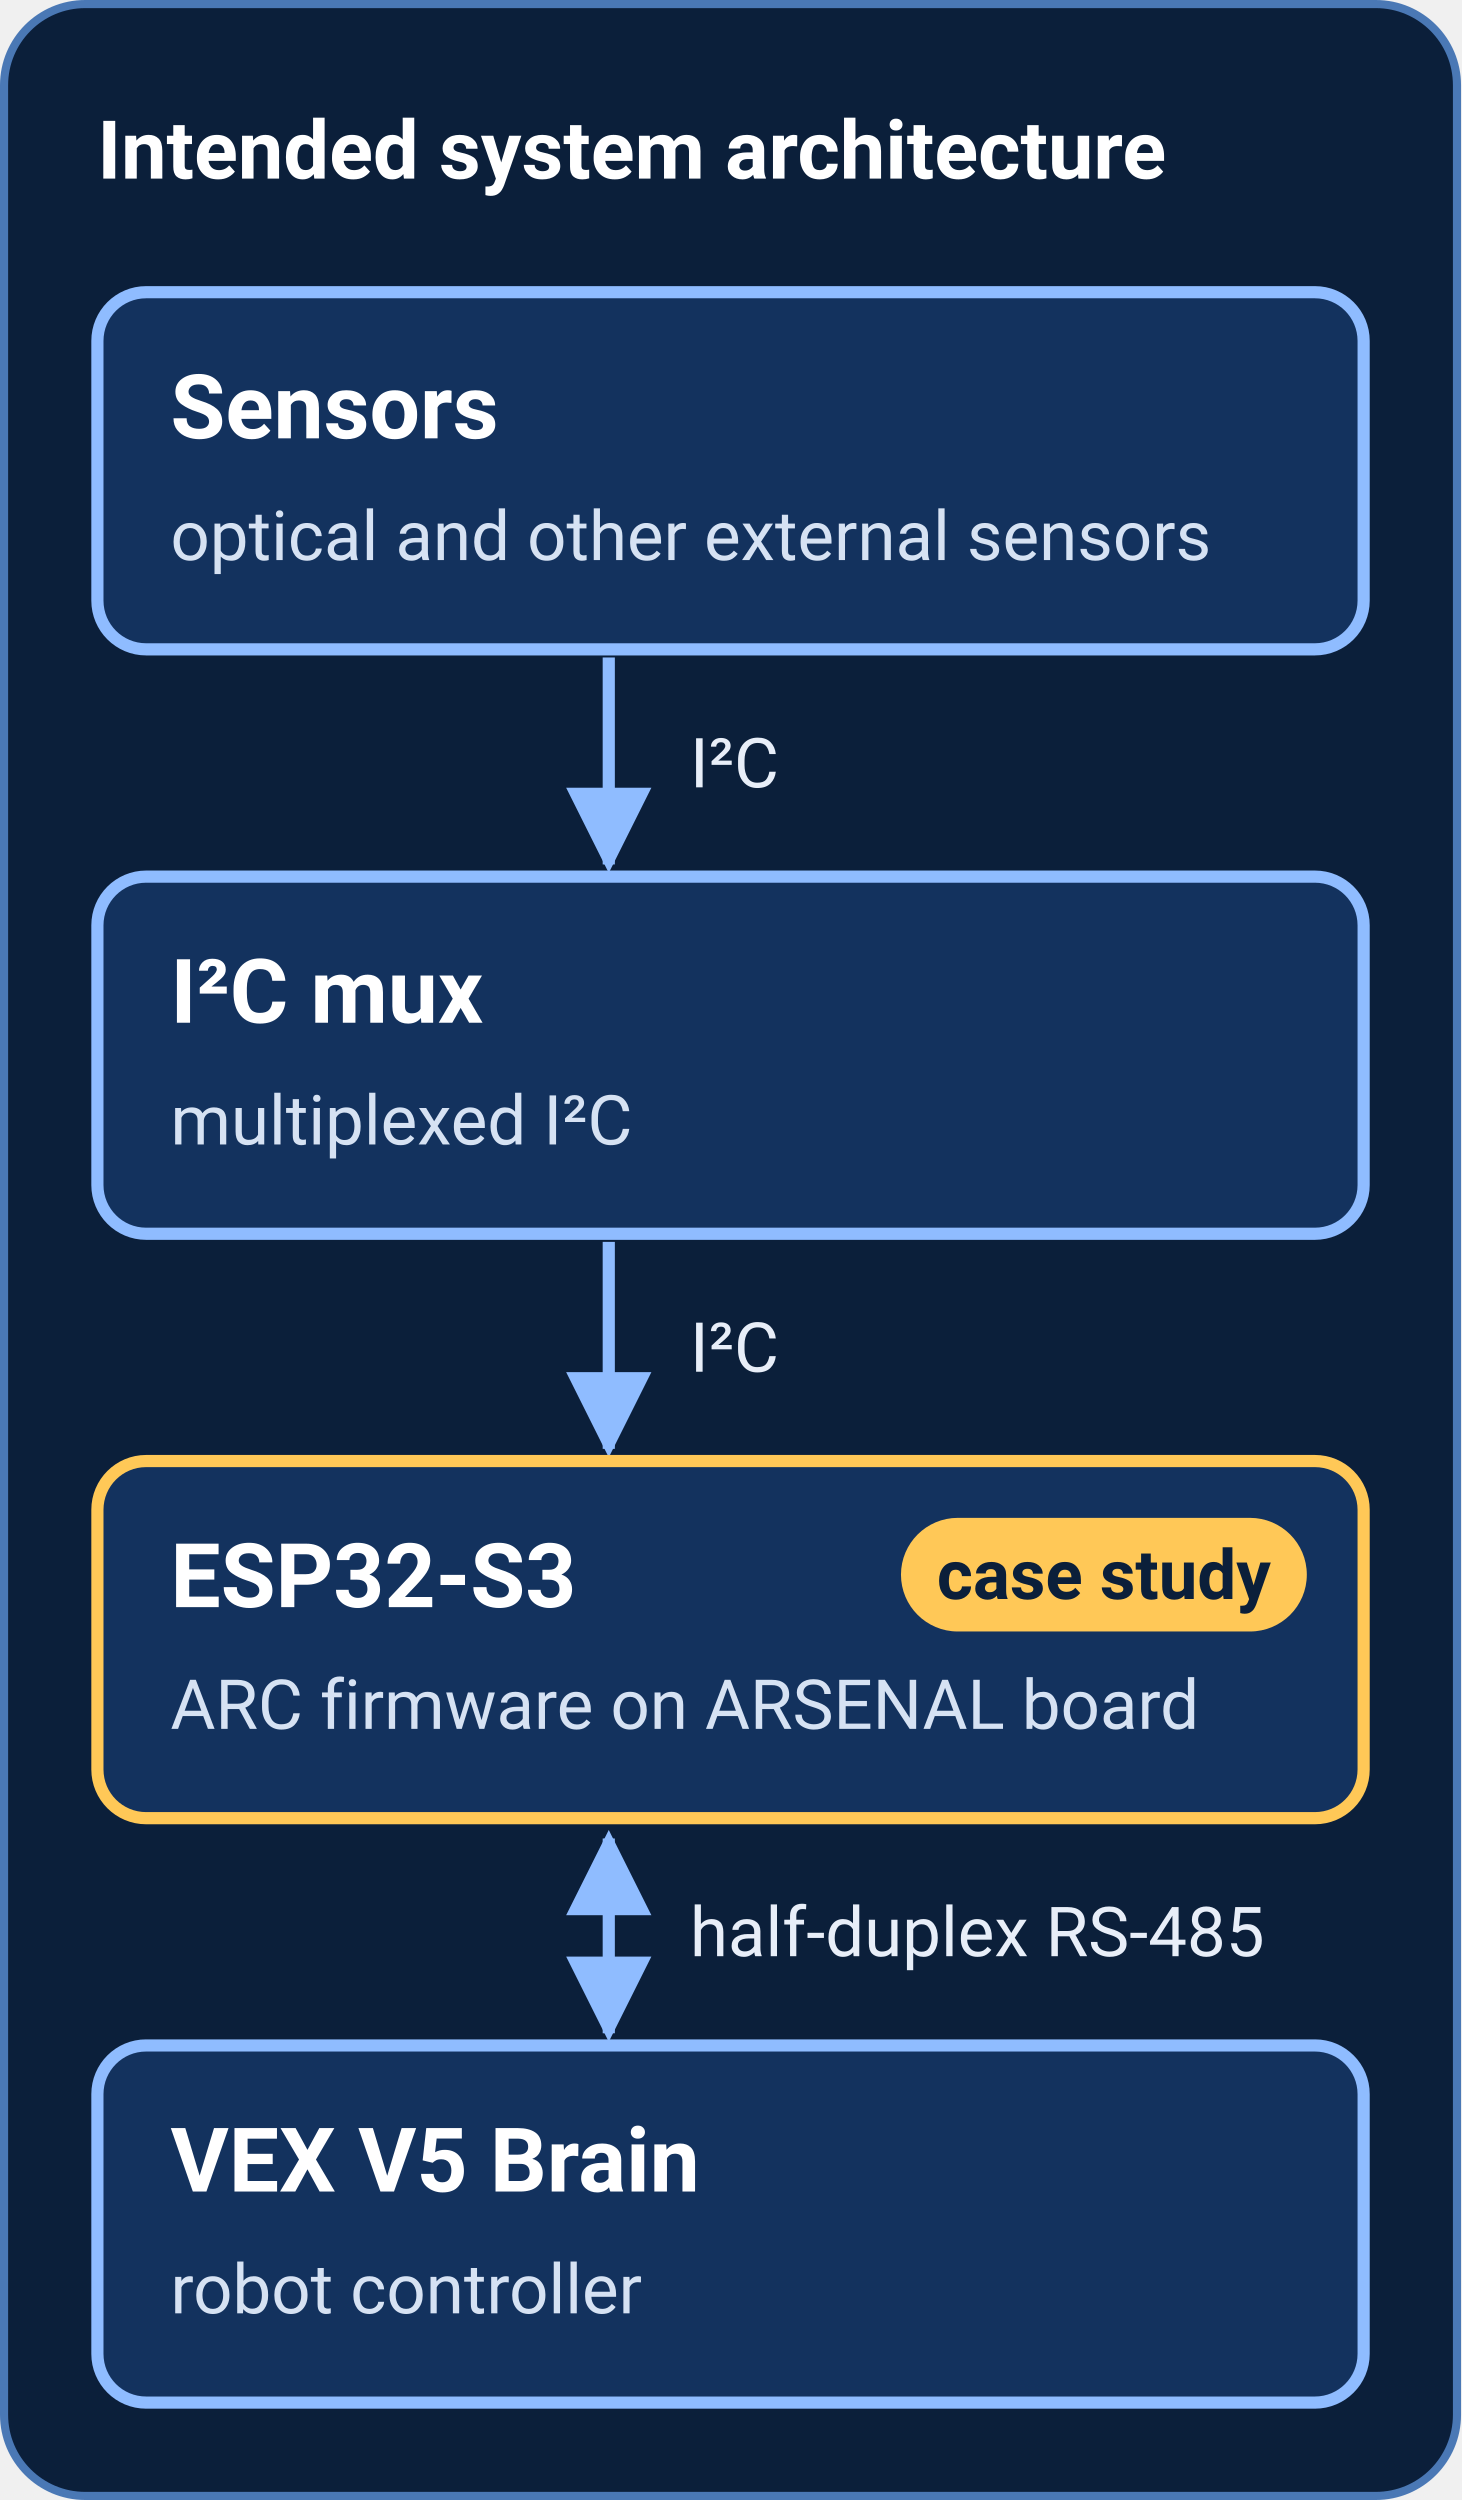
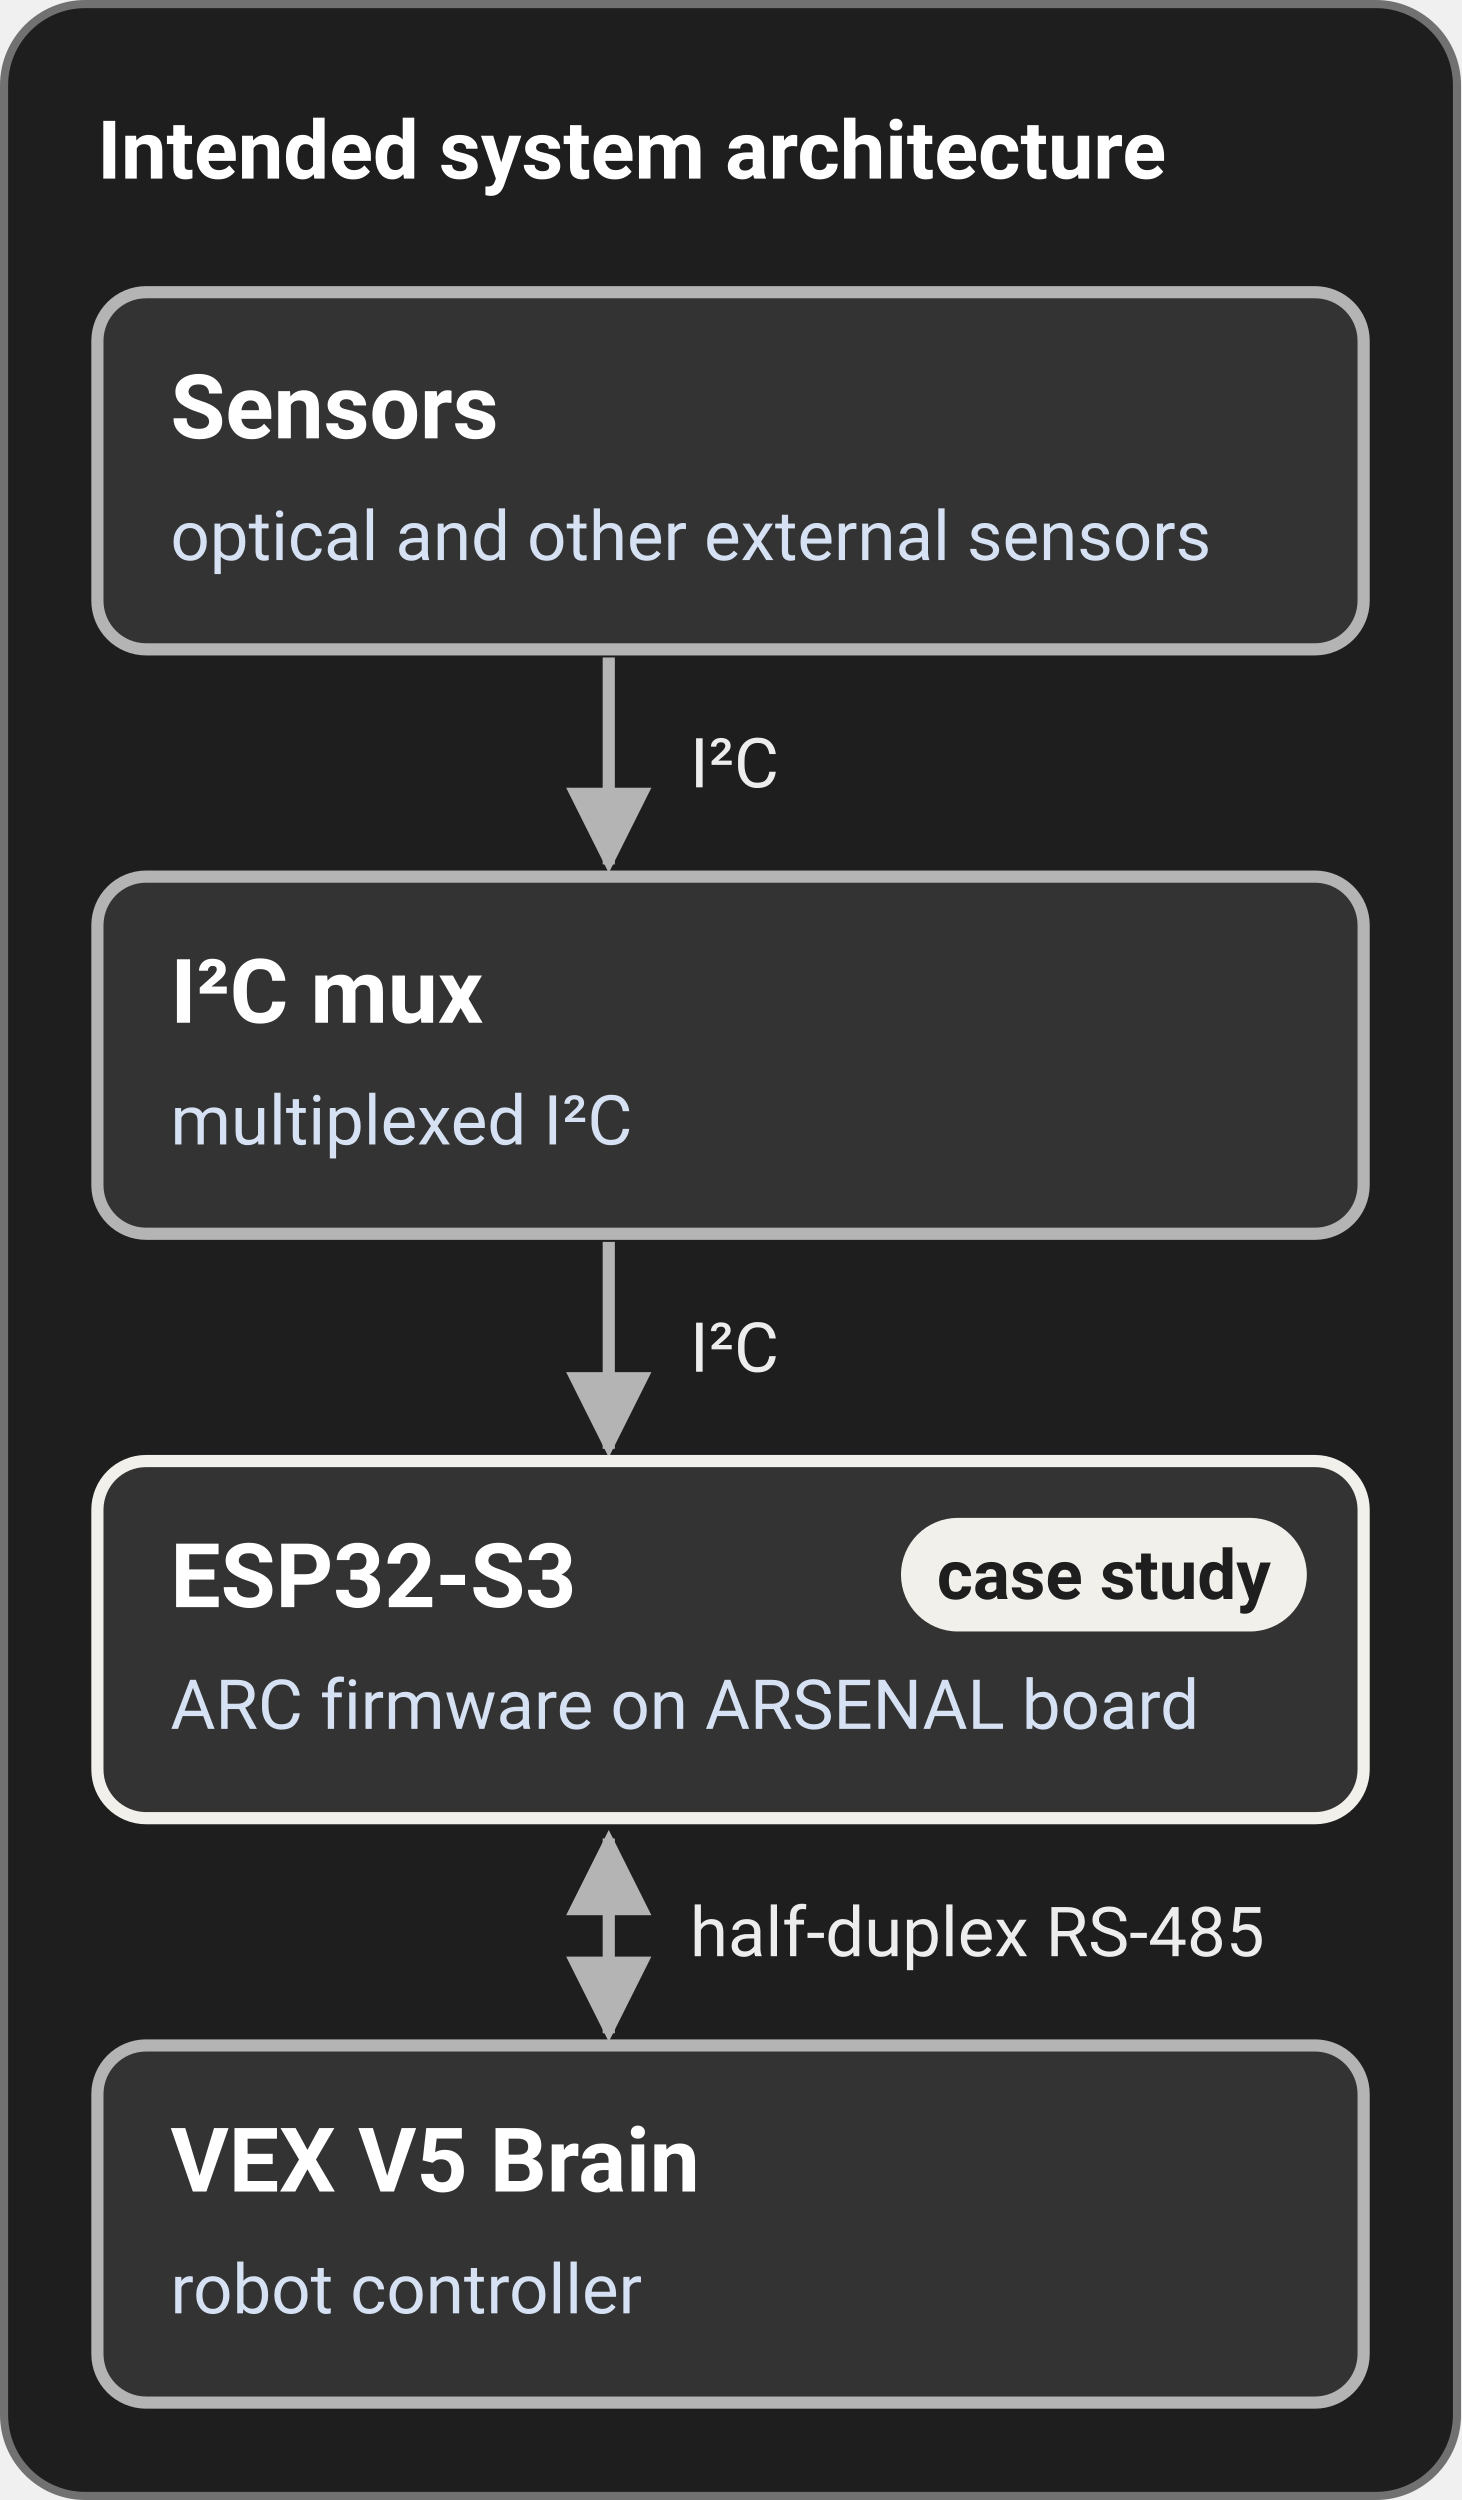
<svg xmlns="http://www.w3.org/2000/svg" viewBox="0 0 360 616" role="img" aria-labelledby="arcs-title arcs-desc" font-family="system-ui, -apple-system, 'Segoe UI', Roboto, sans-serif">
  <defs>
    <marker id="arrow" viewBox="0 0 10 10" refX="9" refY="5" markerWidth="7" markerHeight="7" markerUnits="strokeWidth" orient="auto-start-reverse">
-       <path d="M0,0 L10,5 L0,10 z" fill="#8fbcff" />
+       <path d="M0,0 L10,5 L0,10 z" fill="#b4b4b4" />
    </marker>
  </defs>
-   <rect x="1" y="1" width="358" height="614" rx="20" fill="#0b1f3a" stroke="#4a78b5" stroke-width="2" />
+   <rect x="1" y="1" width="358" height="614" rx="20" fill="#1e1e1e" stroke="#717171" stroke-width="2" />
  <text x="24" y="44" font-size="20" font-weight="700" fill="#ffffff">Intended system architecture</text>
-   <g stroke="#8fbcff" stroke-width="3" fill="none">
+   <g stroke="#b4b4b4" stroke-width="3" fill="none">
    <line x1="150" y1="162" x2="150" y2="213" marker-end="url(#arrow)" />
    <line x1="150" y1="306" x2="150" y2="357" marker-end="url(#arrow)" />
    <line x1="150" y1="453" x2="150" y2="501" marker-start="url(#arrow)" marker-end="url(#arrow)" />
  </g>
-   <g font-size="17" fill="#e8eef8">
+   <g font-size="17" fill="#ededed">
    <text x="170" y="194">I²C</text>
    <text x="170" y="338">I²C</text>
    <text x="170" y="482">half-duplex RS-485</text>
  </g>
-   <g stroke-width="3" fill="#13325e">
-     <rect x="24" y="72" width="312" height="88" rx="12" stroke="#8fbcff" />
-     <rect x="24" y="216" width="312" height="88" rx="12" stroke="#8fbcff" />
-     <rect x="24" y="360" width="312" height="88" rx="12" stroke="#ffc857" />
-     <rect x="24" y="504" width="312" height="88" rx="12" stroke="#8fbcff" />
+   <g stroke-width="3" fill="#333333">
+     <rect x="24" y="72" width="312" height="88" rx="12" stroke="#b4b4b4" />
+     <rect x="24" y="216" width="312" height="88" rx="12" stroke="#b4b4b4" />
+     <rect x="24" y="360" width="312" height="88" rx="12" stroke="#f2f0eb" />
+     <rect x="24" y="504" width="312" height="88" rx="12" stroke="#b4b4b4" />
  </g>
-   <rect x="222" y="374" width="100" height="28" rx="14" fill="#ffc857" />
-   <text x="272" y="394" font-size="17" font-weight="700" fill="#0b1f3a" text-anchor="middle">case study</text>
+   <rect x="222" y="374" width="100" height="28" rx="14" fill="#f2f0eb" />
+   <text x="272" y="394" font-size="17" font-weight="700" fill="#1e1e1e" text-anchor="middle">case study</text>
  <g font-size="22" font-weight="700" fill="#ffffff">
    <text x="42" y="108">Sensors</text>
    <text x="42" y="252">I²C mux</text>
    <text x="42" y="396">ESP32-S3</text>
    <text x="42" y="540">VEX V5 Brain</text>
  </g>
  <g font-size="17" fill="#d6e2f3">
    <text x="42" y="138">optical and other external sensors</text>
    <text x="42" y="282">multiplexed I²C</text>
    <text x="42" y="426">ARC firmware on ARSENAL board</text>
    <text x="42" y="570">robot controller</text>
  </g>
</svg>
